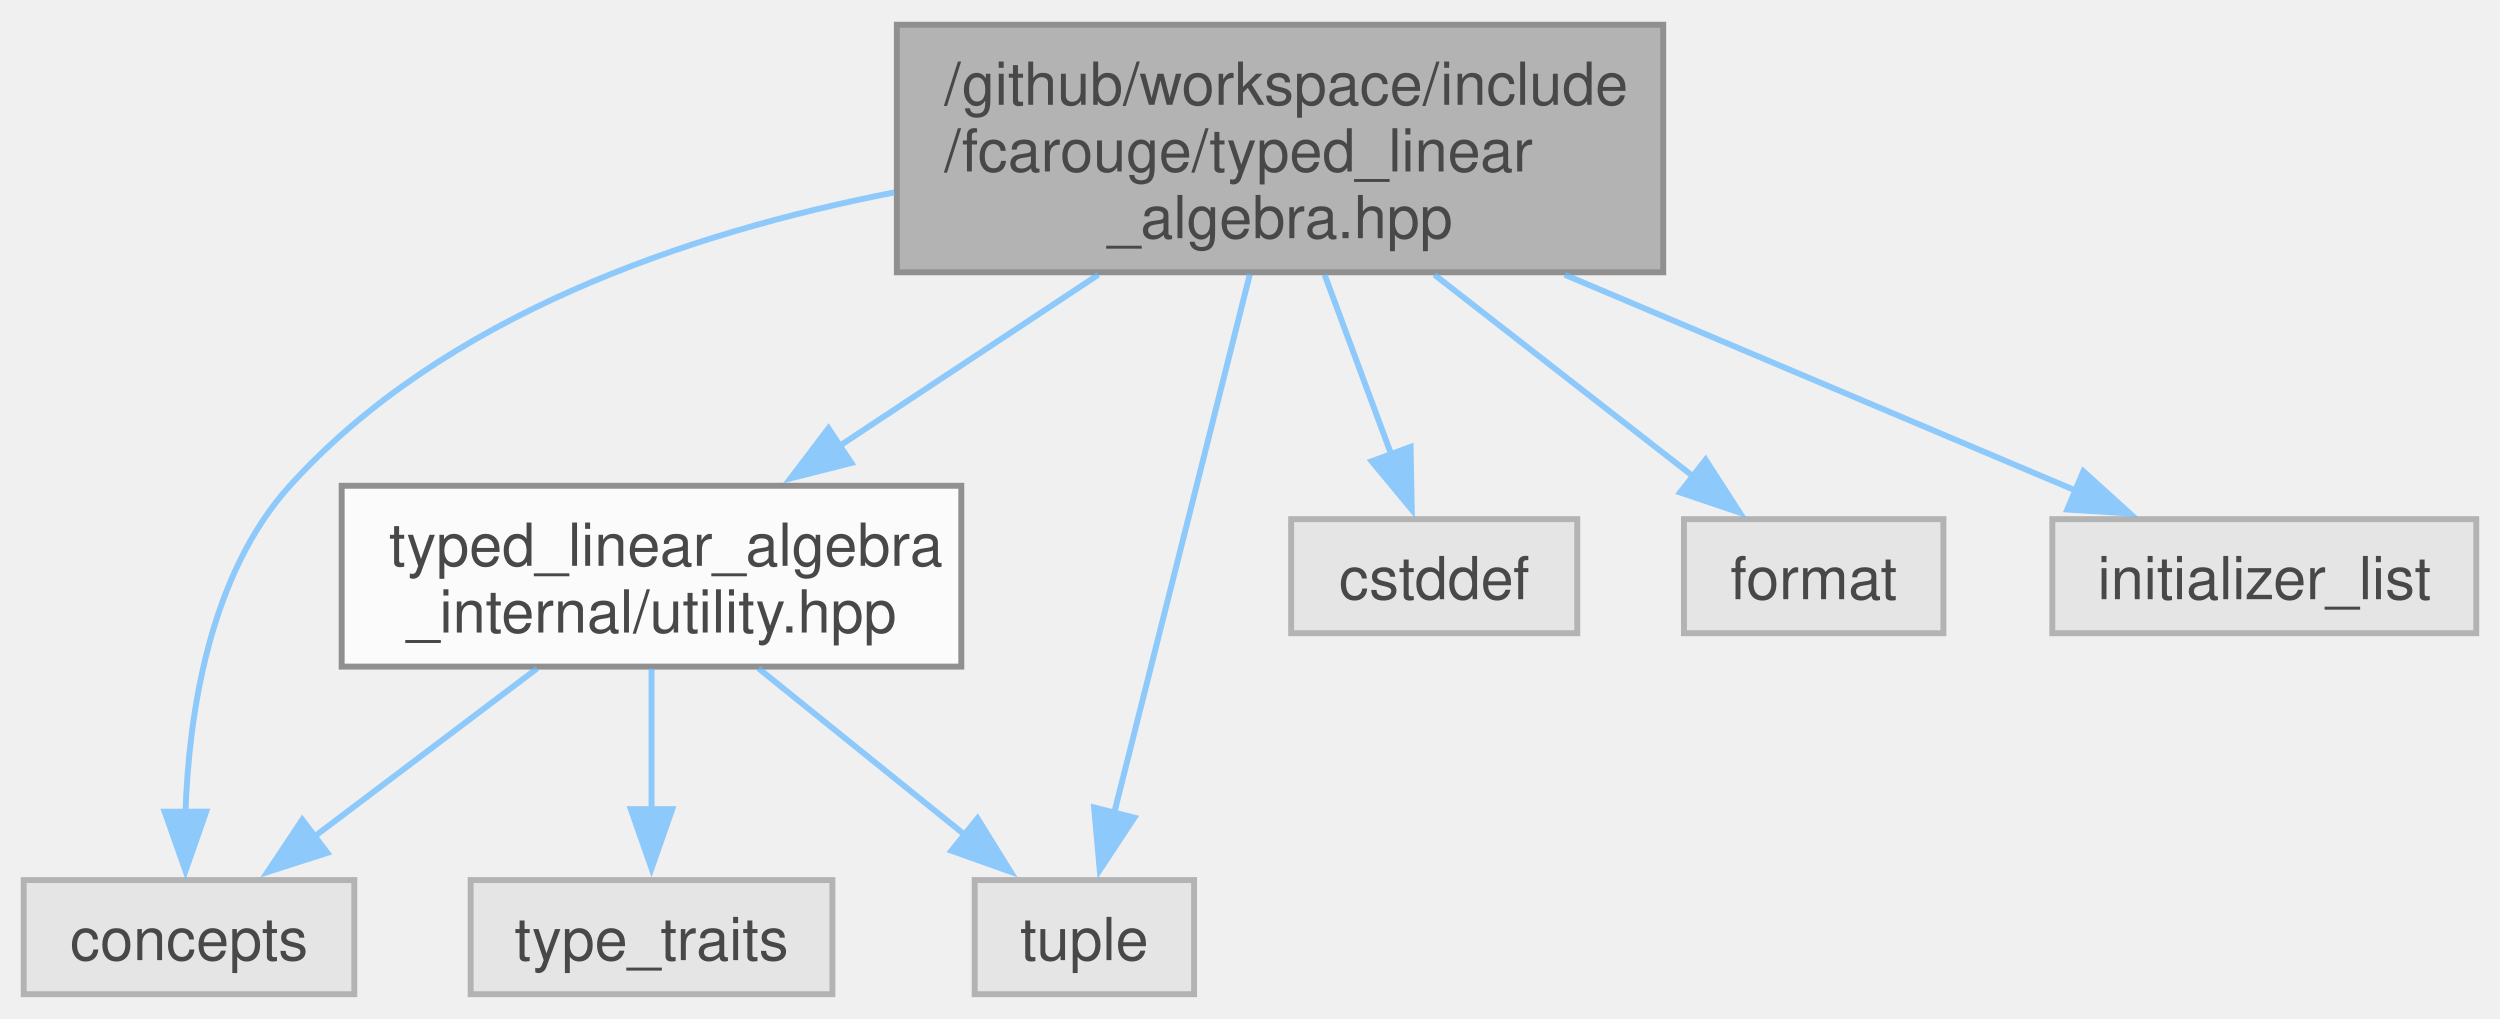
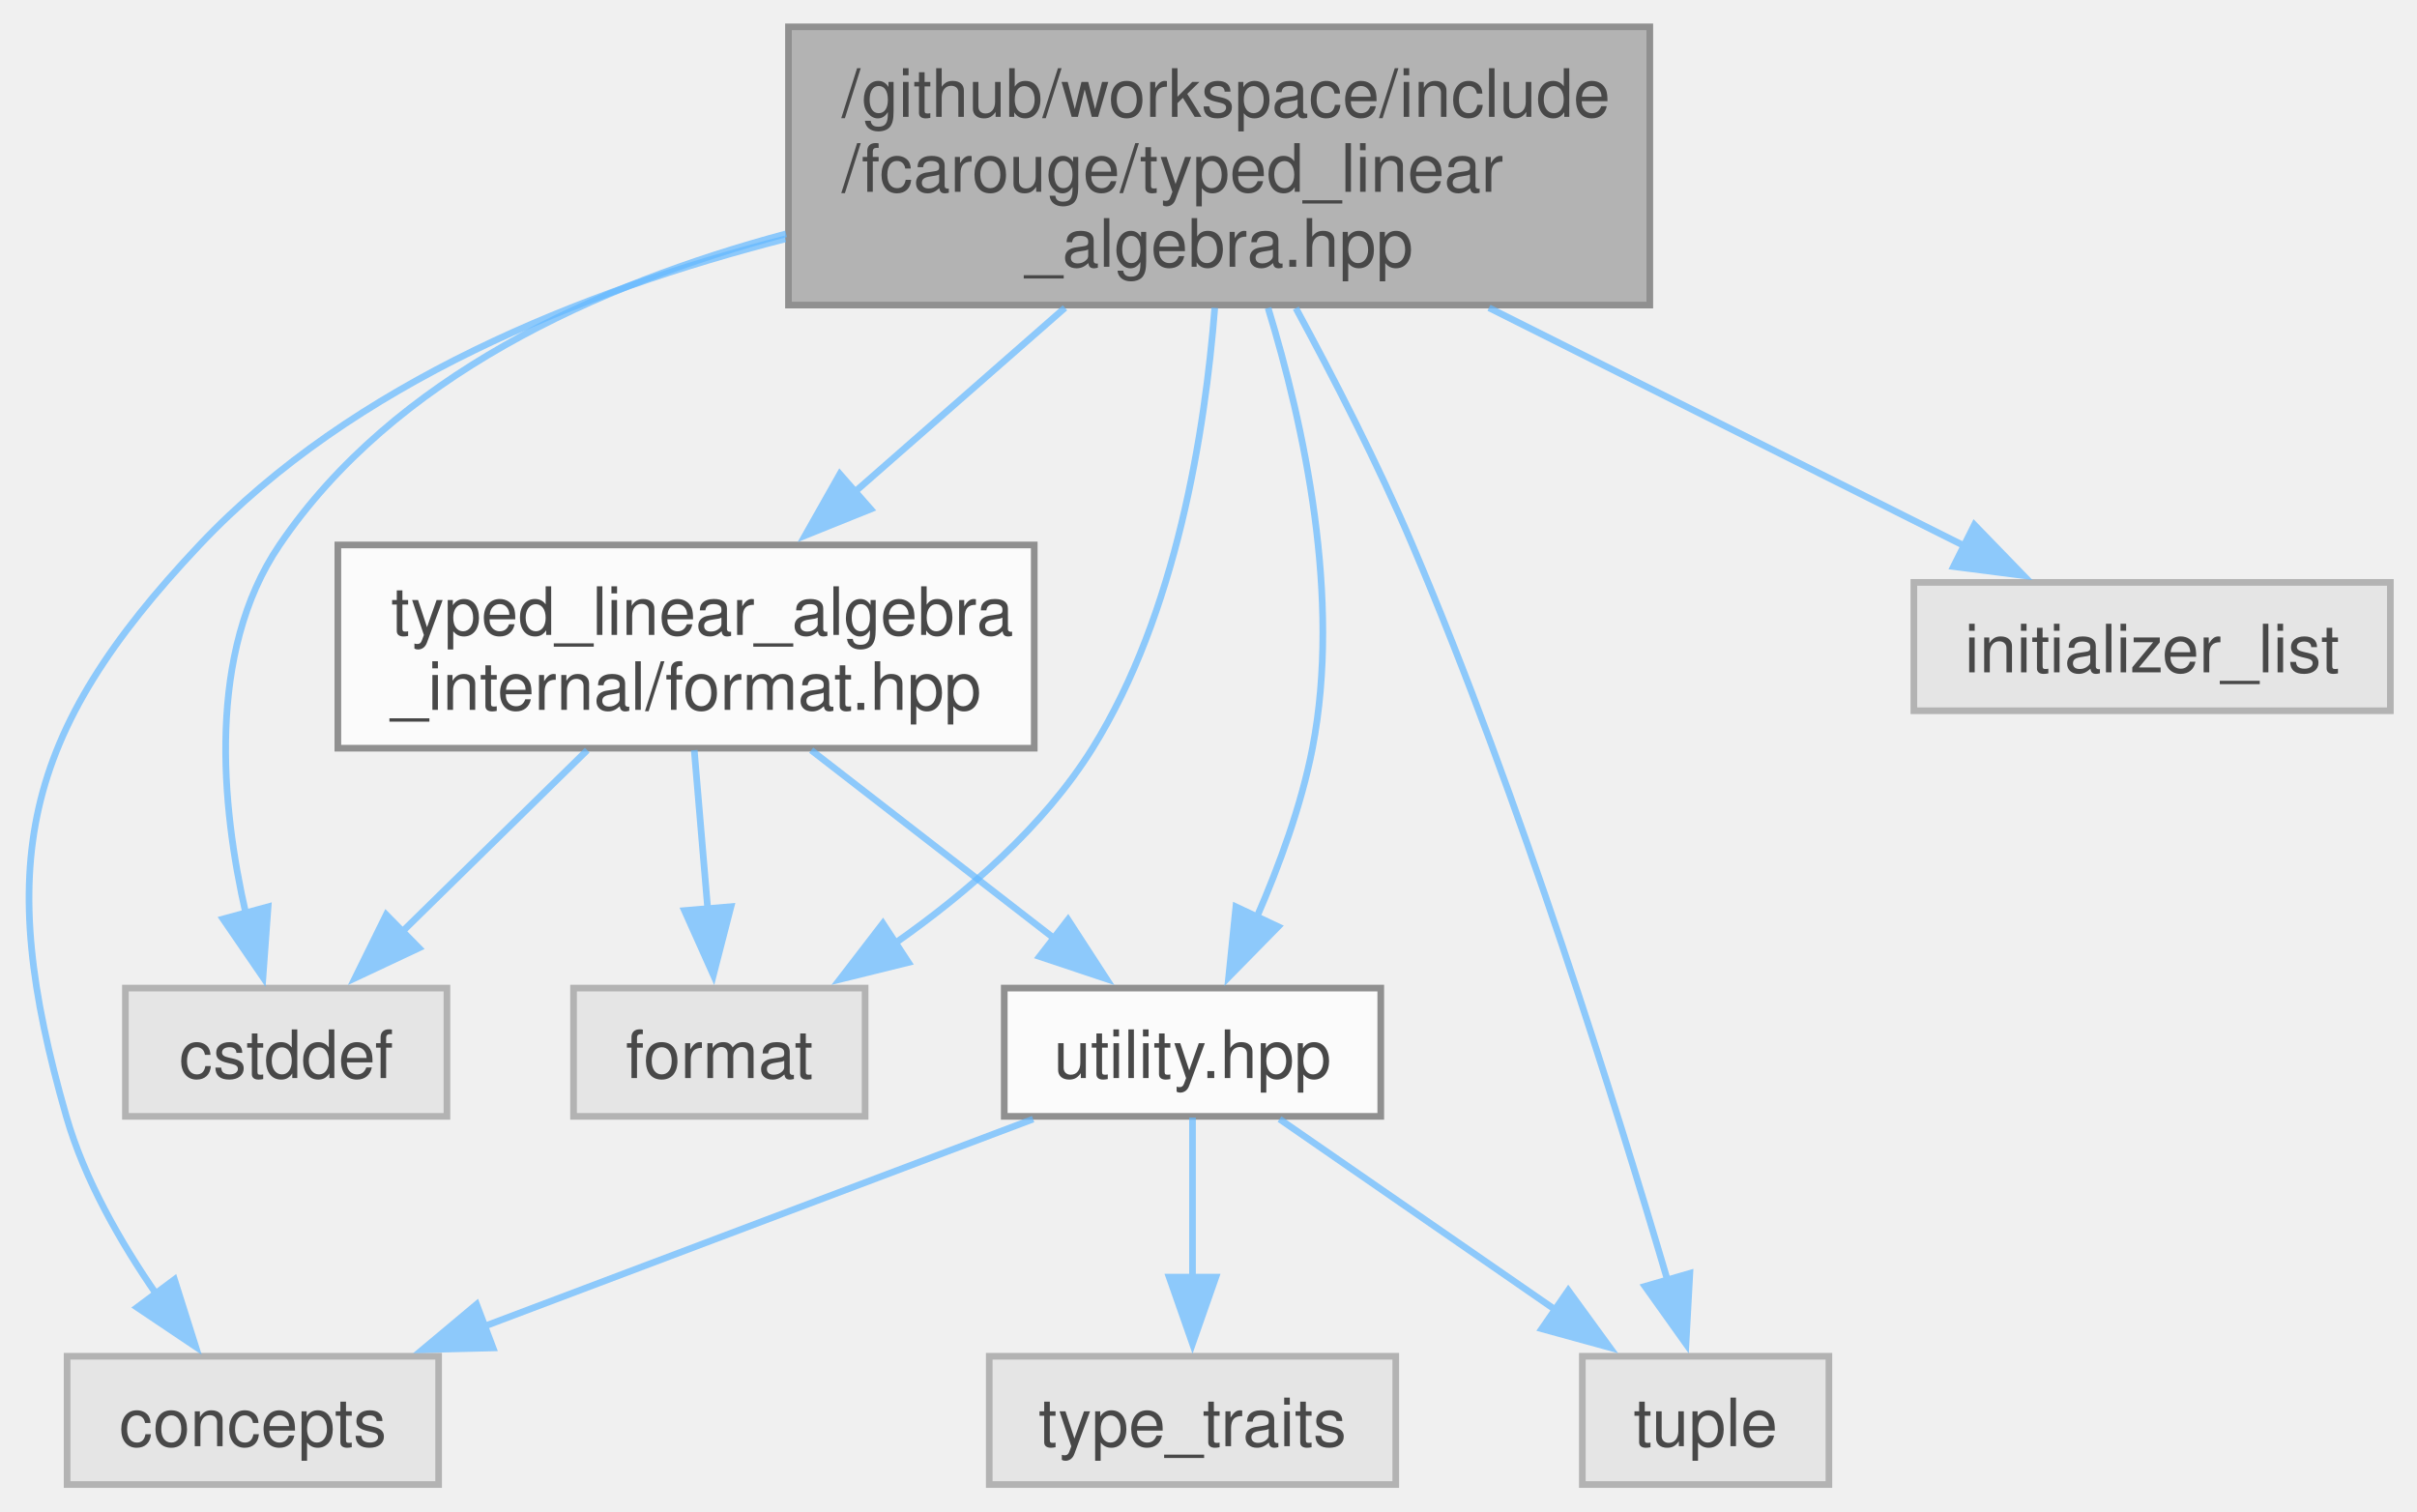
- <svg xmlns="http://www.w3.org/2000/svg" xmlns:xlink="http://www.w3.org/1999/xlink" width="422pt" height="172pt" viewBox="0.00 0.00 421.62 171.50">
+ <svg xmlns="http://www.w3.org/2000/svg" xmlns:xlink="http://www.w3.org/1999/xlink" width="363pt" height="227pt" viewBox="0.00 0.00 362.70 226.75">
  <svg id="main" version="1.1" xml:space="preserve">
    <style type="text/css">
.node, .edge {opacity: 0.7;}
.node.selected, .edge.selected {opacity: 1;}
.edge:hover path { stroke: red; }
.edge:hover polygon { stroke: red; fill: red; }
</style>
    <svg id="graph" class="graph">
-       <g id="graph0" class="graph" transform="scale(1 1) rotate(0) translate(4 167.5)">
+       <g id="graph0" class="graph" transform="scale(1 1) rotate(0) translate(4 222.75)">
        <g id="Node000001" class="node">
          <g id="a_Node000001">
            <a xlink:title="Typed linear algebra implementation.">
-               <polygon fill="#999999" stroke="#666666" points="276.5,-163.5 147.25,-163.5 147.25,-121.75 276.5,-121.75 276.5,-163.5" />
-               <text text-anchor="start" x="155.25" y="-150" font-family="Helvetica,sans-Serif" font-size="10.00">/github/workspace/include</text>
-               <text text-anchor="start" x="155.25" y="-138.75" font-family="Helvetica,sans-Serif" font-size="10.00">/fcarouge/typed_linear</text>
-               <text text-anchor="middle" x="211.88" y="-127.5" font-family="Helvetica,sans-Serif" font-size="10.00">_algebra.hpp</text>
+               <polygon fill="#999999" stroke="#666666" points="243.57,-218.75 114.32,-218.75 114.32,-177 243.57,-177 243.57,-218.75" />
+               <text text-anchor="start" x="122.32" y="-205.25" font-family="Helvetica,sans-Serif" font-size="10.00">/github/workspace/include</text>
+               <text text-anchor="start" x="122.32" y="-194" font-family="Helvetica,sans-Serif" font-size="10.00">/fcarouge/typed_linear</text>
+               <text text-anchor="middle" x="178.95" y="-182.75" font-family="Helvetica,sans-Serif" font-size="10.00">_algebra.hpp</text>
            </a>
          </g>
        </g>
        <g id="Node000002" class="node">
          <g id="a_Node000002">
-             <a xlink:href="utility_8hpp.xhtml" target="_top" xlink:title=" ">
-               <polygon fill="white" stroke="#666666" points="158.12,-85.75 53.62,-85.75 53.62,-55.25 158.12,-55.25 158.12,-85.75" />
-               <text text-anchor="start" x="61.62" y="-72.25" font-family="Helvetica,sans-Serif" font-size="10.00">typed_linear_algebra</text>
-               <text text-anchor="middle" x="105.88" y="-61" font-family="Helvetica,sans-Serif" font-size="10.00">_internal/utility.hpp</text>
+             <a xlink:href="format_8hpp.xhtml" target="_top" xlink:title="Formatting support for the typed matrix.">
+               <polygon fill="white" stroke="#666666" points="151.2,-141 46.7,-141 46.7,-110.5 151.2,-110.5 151.2,-141" />
+               <text text-anchor="start" x="54.7" y="-127.5" font-family="Helvetica,sans-Serif" font-size="10.00">typed_linear_algebra</text>
+               <text text-anchor="middle" x="98.95" y="-116.25" font-family="Helvetica,sans-Serif" font-size="10.00">_internal/format.hpp</text>
            </a>
          </g>
        </g>
        <g id="edge1_Node000001_Node000002" class="edge">
          <g id="a_edge1_Node000001_Node000002">
            <a xlink:title=" ">
-               <path fill="none" stroke="#63b8ff" d="M181.22,-121.34C167.54,-112.29 151.43,-101.64 137.63,-92.5" />
-               <polygon fill="#63b8ff" stroke="#63b8ff" points="139.58,-89.6 129.31,-87 135.72,-95.44 139.58,-89.6" />
+               <path fill="none" stroke="#63b8ff" d="M155.81,-176.59C145.89,-167.89 134.27,-157.71 124.13,-148.83" />
+               <polygon fill="#63b8ff" stroke="#63b8ff" points="126.65,-146.38 116.82,-142.42 122.03,-151.64 126.65,-146.38" />
            </a>
          </g>
        </g>
        <g id="Node000003" class="node">
          <g id="a_Node000003">
-             <a xlink:title=" ">
-               <polygon fill="#e0e0e0" stroke="#999999" points="55.75,-19.25 0,-19.25 0,0 55.75,0 55.75,-19.25" />
-               <text text-anchor="middle" x="27.88" y="-5.75" font-family="Helvetica,sans-Serif" font-size="10.00">concepts</text>
+             <a xlink:href="utility_8hpp.xhtml" target="_top" xlink:title=" ">
+               <polygon fill="white" stroke="#666666" points="203.2,-74.5 146.7,-74.5 146.7,-55.25 203.2,-55.25 203.2,-74.5" />
+               <text text-anchor="middle" x="174.95" y="-61" font-family="Helvetica,sans-Serif" font-size="10.00">utility.hpp</text>
            </a>
          </g>
        </g>
-         <g id="edge5_Node000001_Node000003" class="edge">
-           <g id="a_edge5_Node000001_Node000003">
+         <g id="edge8_Node000001_Node000003" class="edge">
+           <g id="a_edge8_Node000001_Node000003">
            <a xlink:title=" ">
-               <path fill="none" stroke="#63b8ff" d="M146.82,-135.22C111.9,-128.41 70.82,-114.43 44.88,-85.75 31.29,-70.73 27.83,-47.2 27.27,-30.48" />
-               <polygon fill="#63b8ff" stroke="#63b8ff" points="30.77,-30.79 27.28,-20.79 23.77,-30.78 30.77,-30.79" />
+               <path fill="none" stroke="#63b8ff" d="M186.29,-176.57C191.66,-159.02 197.32,-133.02 192.95,-110.5 191.28,-101.9 187.95,-92.85 184.61,-85.17" />
+               <polygon fill="#63b8ff" stroke="#63b8ff" points="187.8,-83.72 180.38,-76.16 181.46,-86.7 187.8,-83.72" />
            </a>
          </g>
        </g>
        <g id="Node000004" class="node">
          <g id="a_Node000004">
            <a xlink:title=" ">
-               <polygon fill="#e0e0e0" stroke="#999999" points="197.38,-19.25 160.38,-19.25 160.38,0 197.38,0 197.38,-19.25" />
-               <text text-anchor="middle" x="178.88" y="-5.75" font-family="Helvetica,sans-Serif" font-size="10.00">tuple</text>
+               <polygon fill="#e0e0e0" stroke="#999999" points="61.82,-19.25 6.07,-19.25 6.07,0 61.82,0 61.82,-19.25" />
+               <text text-anchor="middle" x="33.95" y="-5.75" font-family="Helvetica,sans-Serif" font-size="10.00">concepts</text>
            </a>
          </g>
        </g>
        <g id="edge9_Node000001_Node000004" class="edge">
          <g id="a_edge9_Node000001_Node000004">
            <a xlink:title=" ">
-               <path fill="none" stroke="#63b8ff" d="M206.79,-121.44C200.57,-96.75 190.11,-55.21 183.91,-30.61" />
-               <polygon fill="#63b8ff" stroke="#63b8ff" points="187.31,-29.78 181.47,-20.93 180.52,-31.49 187.31,-29.78" />
+               <path fill="none" stroke="#63b8ff" d="M113.85,-186.93C83.44,-179.15 48.95,-165.37 25.95,-141 -0.91,-112.54 -4.87,-92.86 5.95,-55.25 8.69,-45.72 14.14,-36.25 19.5,-28.51" />
+               <polygon fill="#63b8ff" stroke="#63b8ff" points="22.18,-30.77 25.37,-20.67 16.57,-26.58 22.18,-30.77" />
+             </a>
+           </g>
+         </g>
+         <g id="Node000005" class="node">
+           <g id="a_Node000005">
+             <a xlink:title=" ">
+               <polygon fill="#e0e0e0" stroke="#999999" points="270.45,-19.25 233.45,-19.25 233.45,0 270.45,0 270.45,-19.25" />
+               <text text-anchor="middle" x="251.95" y="-5.75" font-family="Helvetica,sans-Serif" font-size="10.00">tuple</text>
+             </a>
+           </g>
+         </g>
+         <g id="edge13_Node000001_Node000005" class="edge">
+           <g id="a_edge13_Node000001_Node000005">
+             <a xlink:title=" ">
+               <path fill="none" stroke="#63b8ff" d="M190.46,-176.54C196.12,-166.1 202.82,-153.07 207.95,-141 224.18,-102.84 238.63,-56.48 246.25,-30.59" />
+               <polygon fill="#63b8ff" stroke="#63b8ff" points="249.58,-31.69 249,-21.11 242.85,-29.74 249.58,-31.69" />
+             </a>
+           </g>
+         </g>
+         <g id="Node000007" class="node">
+           <g id="a_Node000007">
+             <a xlink:title=" ">
+               <polygon fill="#e0e0e0" stroke="#999999" points="63.07,-74.5 14.82,-74.5 14.82,-55.25 63.07,-55.25 63.07,-74.5" />
+               <text text-anchor="middle" x="38.95" y="-61" font-family="Helvetica,sans-Serif" font-size="10.00">cstddef</text>
+             </a>
+           </g>
+         </g>
+         <g id="edge10_Node000001_Node000007" class="edge">
+           <g id="a_edge10_Node000001_Node000007">
+             <a xlink:title=" ">
+               <path fill="none" stroke="#63b8ff" d="M113.96,-187.69C85.67,-180.11 55.11,-166.27 37.95,-141 26.97,-124.84 29.18,-101.86 32.91,-85.59" />
+               <polygon fill="#63b8ff" stroke="#63b8ff" points="36.23,-86.7 35.46,-76.13 29.47,-84.87 36.23,-86.7" />
+             </a>
+           </g>
+         </g>
+         <g id="Node000008" class="node">
+           <g id="a_Node000008">
+             <a xlink:title=" ">
+               <polygon fill="#e0e0e0" stroke="#999999" points="125.82,-74.5 82.07,-74.5 82.07,-55.25 125.82,-55.25 125.82,-74.5" />
+               <text text-anchor="middle" x="103.95" y="-61" font-family="Helvetica,sans-Serif" font-size="10.00">format</text>
+             </a>
+           </g>
+         </g>
+         <g id="edge11_Node000001_Node000008" class="edge">
+           <g id="a_edge11_Node000001_Node000008">
+             <a xlink:title=" ">
+               <path fill="none" stroke="#63b8ff" d="M178.29,-176.58C176.84,-158.1 172.53,-130.7 159.95,-110.5 152.6,-98.71 140.99,-88.7 130.24,-81.18" />
+               <polygon fill="#63b8ff" stroke="#63b8ff" points="132.32,-78.35 122.03,-75.81 128.49,-84.21 132.32,-78.35" />
+             </a>
+           </g>
+         </g>
+         <g id="Node000009" class="node">
+           <g id="a_Node000009">
+             <a xlink:title=" ">
+               <polygon fill="#e0e0e0" stroke="#999999" points="354.7,-135.38 283.2,-135.38 283.2,-116.12 354.7,-116.12 354.7,-135.38" />
+               <text text-anchor="middle" x="318.95" y="-121.88" font-family="Helvetica,sans-Serif" font-size="10.00">initializer_list</text>
+             </a>
+           </g>
+         </g>
+         <g id="edge12_Node000001_Node000009" class="edge">
+           <g id="a_edge12_Node000001_Node000009">
+             <a xlink:title=" ">
+               <path fill="none" stroke="#63b8ff" d="M219.44,-176.59C242.31,-165.14 270.31,-151.11 290.78,-140.86" />
+               <polygon fill="#63b8ff" stroke="#63b8ff" points="292.28,-144.02 299.66,-136.41 289.15,-137.76 292.28,-144.02" />
+             </a>
+           </g>
+         </g>
+         <g id="edge2_Node000002_Node000003" class="edge">
+           <g id="a_edge2_Node000002_Node000003">
+             <a xlink:title=" ">
+               <path fill="none" stroke="#63b8ff" d="M117.73,-110.2C128.86,-101.58 142.97,-90.65 154.39,-81.8" />
+               <polygon fill="#63b8ff" stroke="#63b8ff" points="156.27,-84.77 162.04,-75.88 151.99,-79.24 156.27,-84.77" />
+             </a>
+           </g>
+         </g>
+         <g id="edge6_Node000002_Node000007" class="edge">
+           <g id="a_edge6_Node000002_Node000007">
+             <a xlink:title=" ">
+               <path fill="none" stroke="#63b8ff" d="M84.12,-110.2C75.68,-101.92 65.08,-91.52 56.27,-82.87" />
+               <polygon fill="#63b8ff" stroke="#63b8ff" points="58.87,-80.52 49.28,-76.01 53.96,-85.51 58.87,-80.52" />
+             </a>
+           </g>
+         </g>
+         <g id="edge7_Node000002_Node000008" class="edge">
+           <g id="a_edge7_Node000002_Node000008">
+             <a xlink:title=" ">
+               <path fill="none" stroke="#63b8ff" d="M100.18,-110.2C100.8,-102.96 101.55,-94.09 102.22,-86.19" />
+               <polygon fill="#63b8ff" stroke="#63b8ff" points="105.69,-86.72 103.05,-76.46 98.72,-86.13 105.69,-86.72" />
+             </a>
+           </g>
+         </g>
+         <g id="edge3_Node000003_Node000004" class="edge">
+           <g id="a_edge3_Node000003_Node000004">
+             <a xlink:title=" ">
+               <path fill="none" stroke="#63b8ff" d="M151.03,-54.84C128.44,-46.31 94.31,-33.42 68.72,-23.76" />
+               <polygon fill="#63b8ff" stroke="#63b8ff" points="69.99,-20.5 59.4,-20.24 67.52,-27.04 69.99,-20.5" />
+             </a>
+           </g>
+         </g>
+         <g id="edge4_Node000003_Node000005" class="edge">
+           <g id="a_edge4_Node000003_Node000005">
+             <a xlink:title=" ">
+               <path fill="none" stroke="#63b8ff" d="M188.01,-54.84C199.4,-46.96 216.18,-35.36 229.69,-26.02" />
+               <polygon fill="#63b8ff" stroke="#63b8ff" points="231.34,-29.13 237.58,-20.56 227.36,-23.37 231.34,-29.13" />
            </a>
          </g>
        </g>
        <g id="Node000006" class="node">
          <g id="a_Node000006">
            <a xlink:title=" ">
-               <polygon fill="#e0e0e0" stroke="#999999" points="262,-80.12 213.75,-80.12 213.75,-60.88 262,-60.88 262,-80.12" />
-               <text text-anchor="middle" x="237.88" y="-66.62" font-family="Helvetica,sans-Serif" font-size="10.00">cstddef</text>
+               <polygon fill="#e0e0e0" stroke="#999999" points="205.45,-19.25 144.45,-19.25 144.45,0 205.45,0 205.45,-19.25" />
+               <text text-anchor="middle" x="174.95" y="-5.75" font-family="Helvetica,sans-Serif" font-size="10.00">type_traits</text>
            </a>
          </g>
        </g>
-         <g id="edge6_Node000001_Node000006" class="edge">
-           <g id="a_edge6_Node000001_Node000006">
+         <g id="edge5_Node000003_Node000006" class="edge">
+           <g id="a_edge5_Node000003_Node000006">
            <a xlink:title=" ">
-               <path fill="none" stroke="#63b8ff" d="M219.4,-121.34C222.94,-111.79 227.15,-100.44 230.65,-90.98" />
-               <polygon fill="#63b8ff" stroke="#63b8ff" points="233.89,-92.31 234.09,-81.72 227.33,-89.88 233.89,-92.31" />
-             </a>
-           </g>
-         </g>
-         <g id="Node000007" class="node">
-           <g id="a_Node000007">
-             <a xlink:title=" ">
-               <polygon fill="#e0e0e0" stroke="#999999" points="323.75,-80.12 280,-80.12 280,-60.88 323.75,-60.88 323.75,-80.12" />
-               <text text-anchor="middle" x="301.88" y="-66.62" font-family="Helvetica,sans-Serif" font-size="10.00">format</text>
-             </a>
-           </g>
-         </g>
-         <g id="edge7_Node000001_Node000007" class="edge">
-           <g id="a_edge7_Node000001_Node000007">
-             <a xlink:title=" ">
-               <path fill="none" stroke="#63b8ff" d="M237.91,-121.34C251.81,-110.51 268.66,-97.38 281.58,-87.31" />
-               <polygon fill="#63b8ff" stroke="#63b8ff" points="283.65,-90.14 289.39,-81.23 279.35,-84.62 283.65,-90.14" />
-             </a>
-           </g>
-         </g>
-         <g id="Node000008" class="node">
-           <g id="a_Node000008">
-             <a xlink:title=" ">
-               <polygon fill="#e0e0e0" stroke="#999999" points="413.62,-80.12 342.12,-80.12 342.12,-60.88 413.62,-60.88 413.62,-80.12" />
-               <text text-anchor="middle" x="377.88" y="-66.62" font-family="Helvetica,sans-Serif" font-size="10.00">initializer_list</text>
-             </a>
-           </g>
-         </g>
-         <g id="edge8_Node000001_Node000008" class="edge">
-           <g id="a_edge8_Node000001_Node000008">
-             <a xlink:title=" ">
-               <path fill="none" stroke="#63b8ff" d="M259.89,-121.34C287.62,-109.63 321.74,-95.21 346.14,-84.91" />
-               <polygon fill="#63b8ff" stroke="#63b8ff" points="347.36,-88.19 355.21,-81.07 344.64,-81.74 347.36,-88.19" />
-             </a>
-           </g>
-         </g>
-         <g id="edge2_Node000002_Node000003" class="edge">
-           <g id="a_edge2_Node000002_Node000003">
-             <a xlink:title=" ">
-               <path fill="none" stroke="#63b8ff" d="M86.59,-54.95C75.17,-46.33 60.69,-35.4 48.97,-26.55" />
-               <polygon fill="#63b8ff" stroke="#63b8ff" points="51.2,-23.84 41.11,-20.61 46.98,-29.43 51.2,-23.84" />
-             </a>
-           </g>
-         </g>
-         <g id="edge3_Node000002_Node000004" class="edge">
-           <g id="a_edge3_Node000002_Node000004">
-             <a xlink:title=" ">
-               <path fill="none" stroke="#63b8ff" d="M123.92,-54.95C134.5,-46.41 147.89,-35.62 158.8,-26.81" />
-               <polygon fill="#63b8ff" stroke="#63b8ff" points="160.86,-29.65 166.44,-20.65 156.46,-24.2 160.86,-29.65" />
-             </a>
-           </g>
-         </g>
-         <g id="Node000005" class="node">
-           <g id="a_Node000005">
-             <a xlink:title=" ">
-               <polygon fill="#e0e0e0" stroke="#999999" points="136.38,-19.25 75.38,-19.25 75.38,0 136.38,0 136.38,-19.25" />
-               <text text-anchor="middle" x="105.88" y="-5.75" font-family="Helvetica,sans-Serif" font-size="10.00">type_traits</text>
-             </a>
-           </g>
-         </g>
-         <g id="edge4_Node000002_Node000005" class="edge">
-           <g id="a_edge4_Node000002_Node000005">
-             <a xlink:title=" ">
-               <path fill="none" stroke="#63b8ff" d="M105.88,-54.95C105.88,-47.71 105.88,-38.84 105.88,-30.94" />
-               <polygon fill="#63b8ff" stroke="#63b8ff" points="109.38,-31.21 105.88,-21.21 102.38,-31.21 109.38,-31.21" />
+               <path fill="none" stroke="#63b8ff" d="M174.95,-55.08C174.95,-48.57 174.95,-39.42 174.95,-31.12" />
+               <polygon fill="#63b8ff" stroke="#63b8ff" points="178.45,-31.12 174.95,-21.12 171.45,-31.12 178.45,-31.12" />
            </a>
          </g>
        </g>
      </g>
    </svg>
  </svg>
  <style type="text/css">

[data-mouse-over-selected='false'] { opacity: 0.7; }
[data-mouse-over-selected='true']  { opacity: 1.0; }

</style>
</svg>
